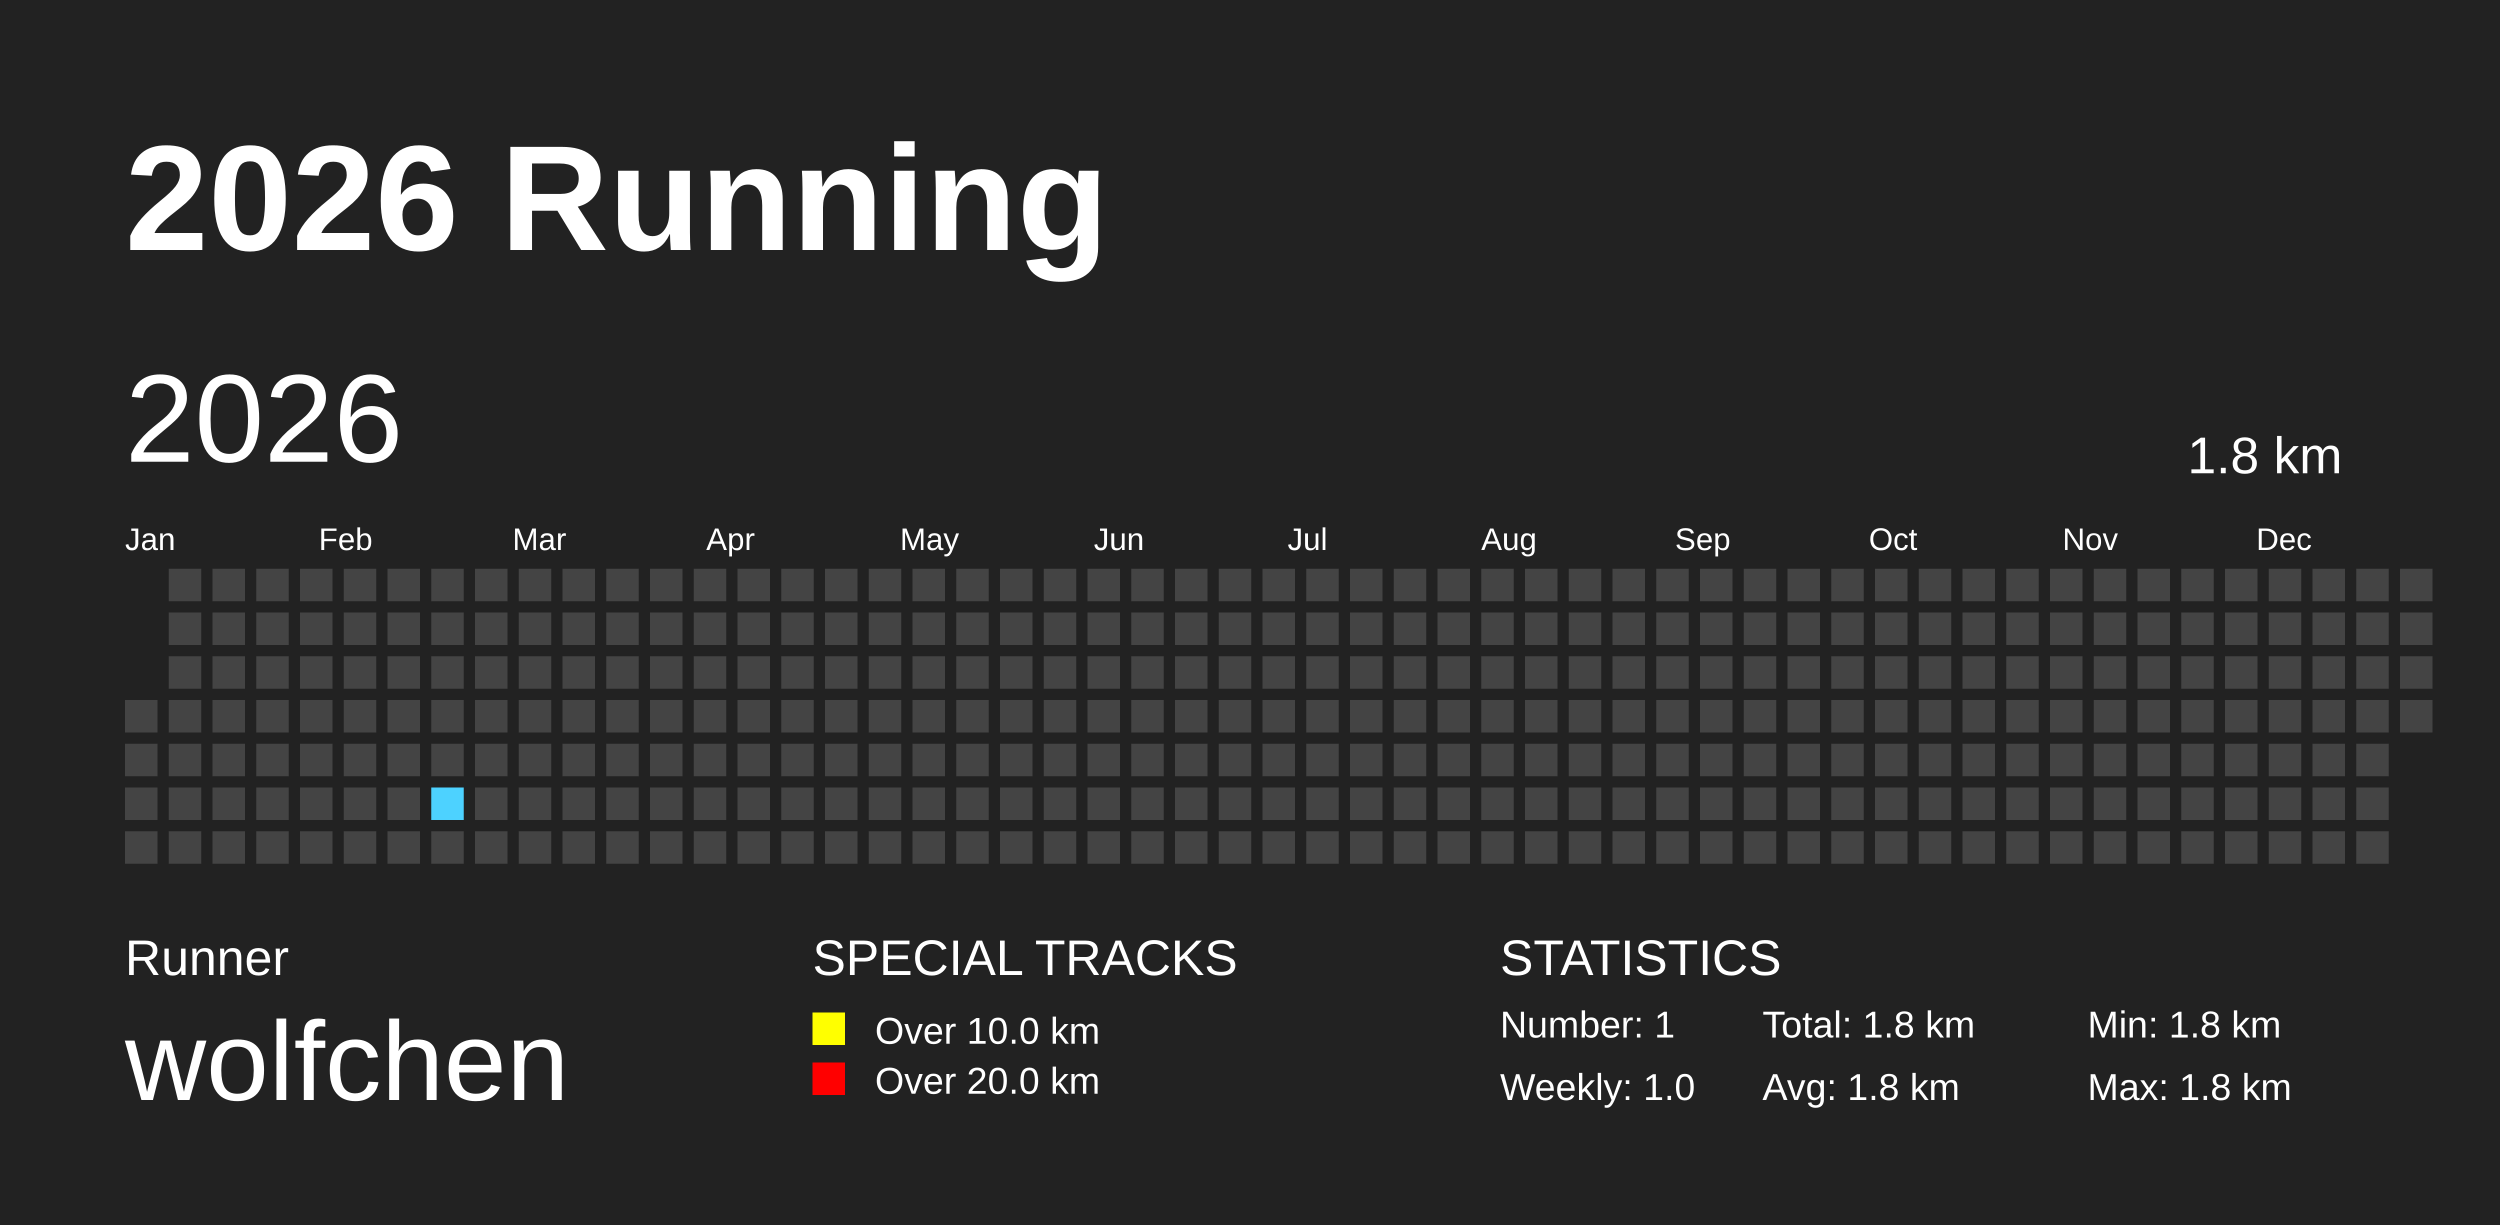
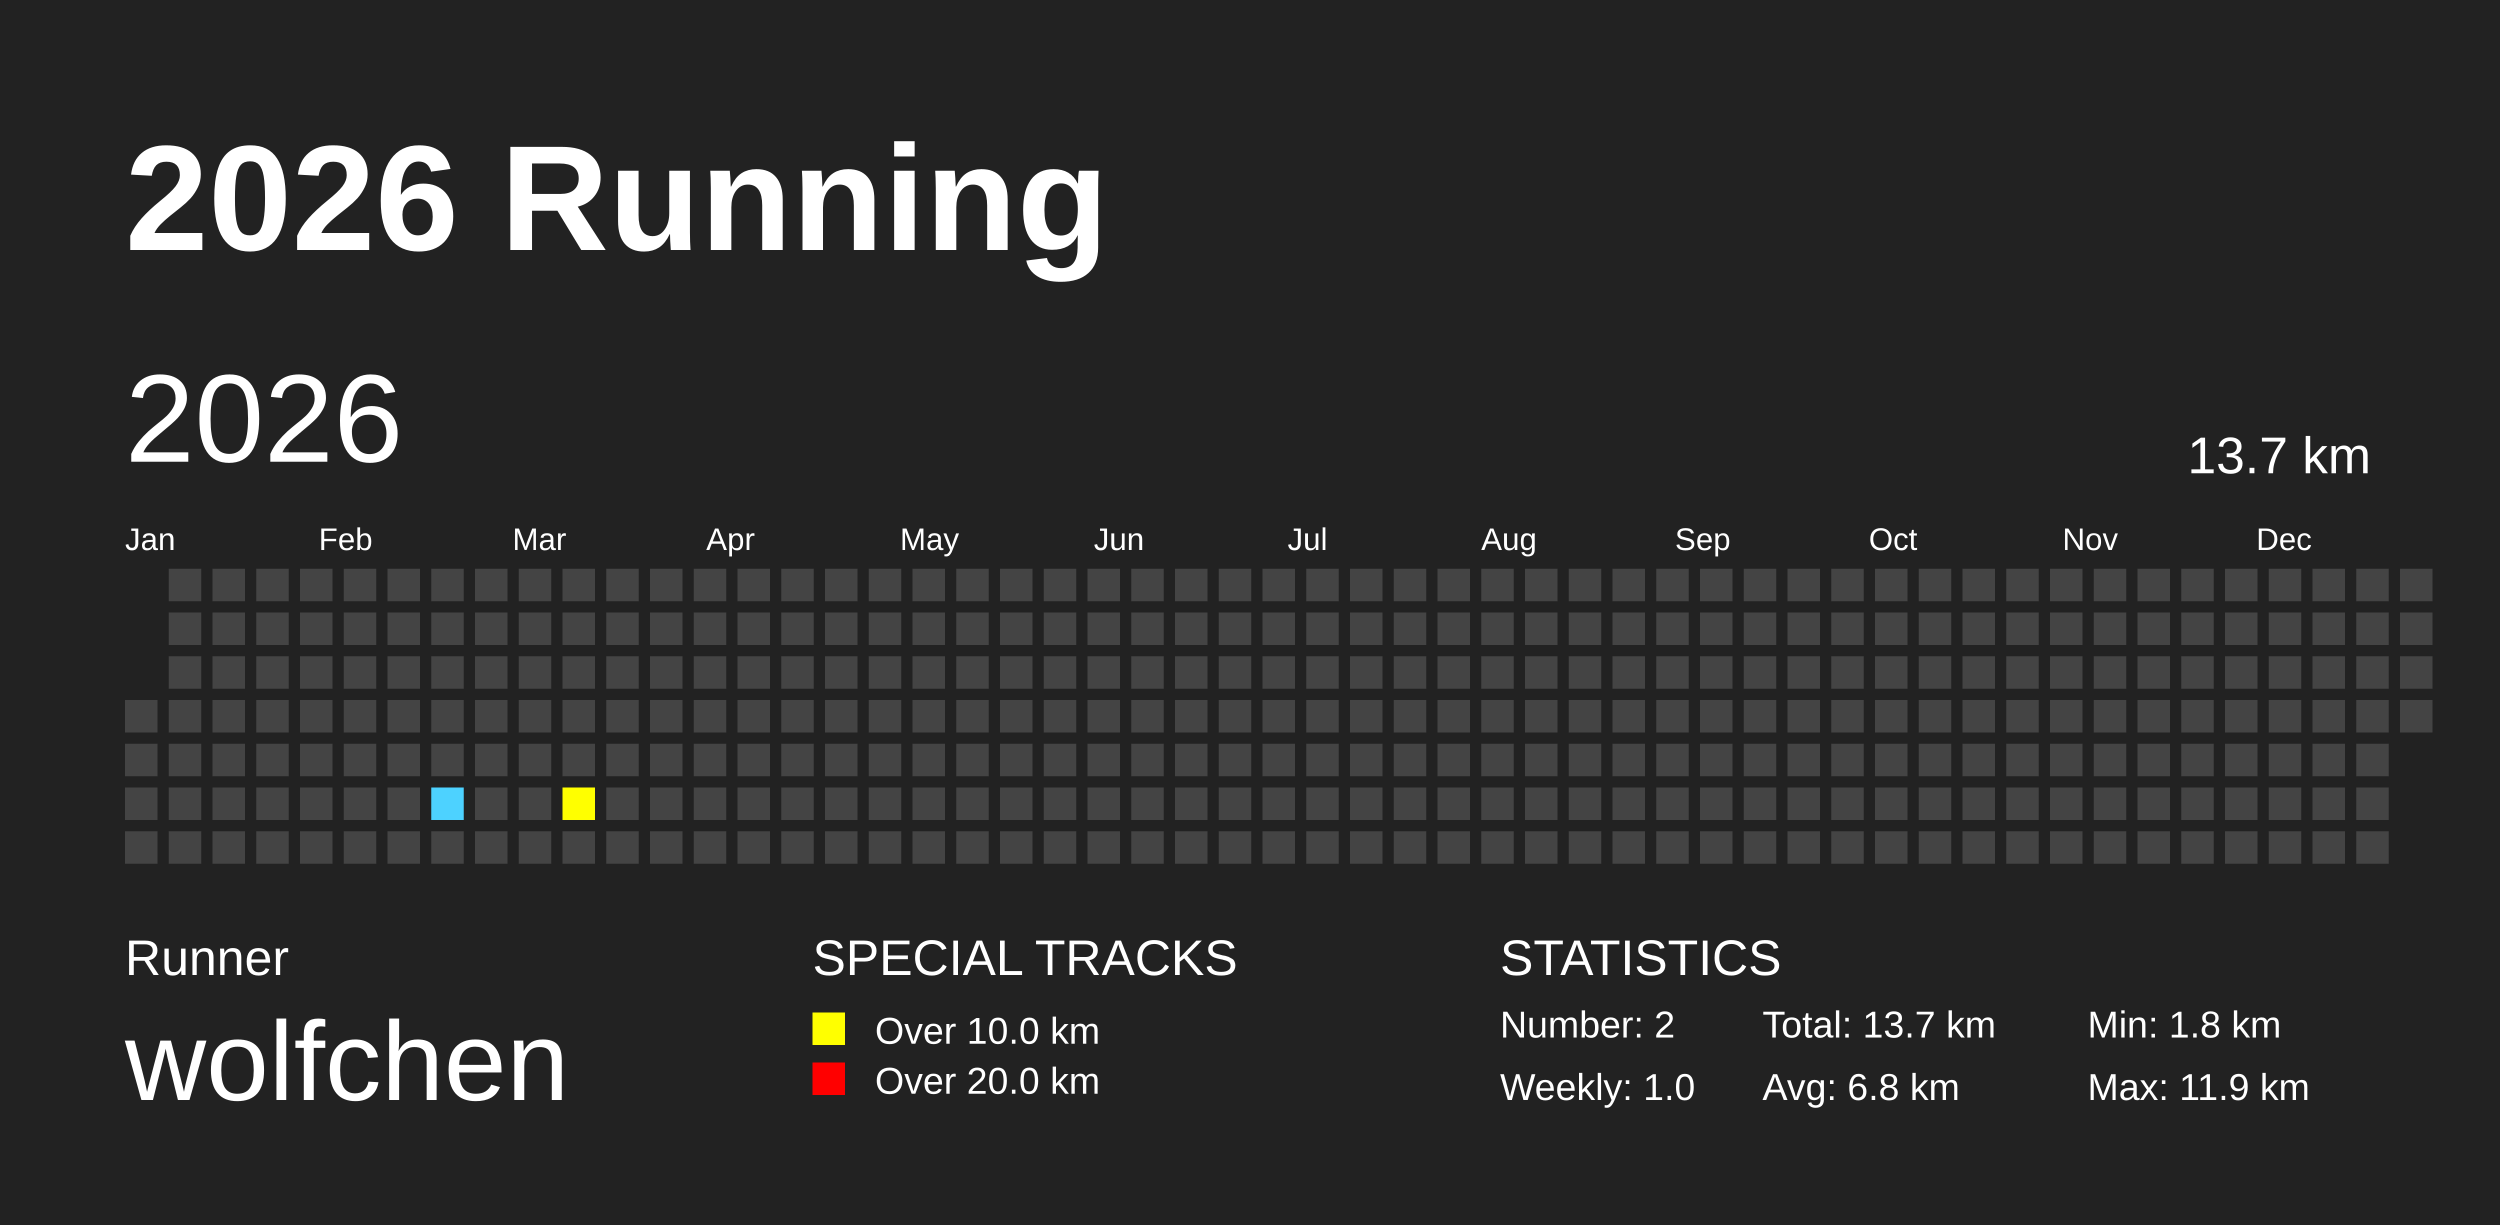
<svg xmlns="http://www.w3.org/2000/svg" baseProfile="full" height="98mm" version="1.1" viewBox="0,0,200,98" width="200mm">
  <defs />
  <rect fill="#222222" height="98" width="200" x="0" y="0" />
  <text fill="#FFFFFF" style="font-size:12px; font-family:Arial; font-weight:bold;" x="10" y="20">2026 Running</text>
  <text fill="#FFFFFF" style="font-size:4px; font-family:Arial" x="10" y="78">Runner</text>
  <text fill="#FFFFFF" style="font-size:9px; font-family:Arial" x="10" y="88">wolfchen</text>
  <text fill="#FFFFFF" style="font-size:4px; font-family:Arial" x="65" y="78">SPECIAL TRACKS</text>
  <rect fill="yellow" height="2.6" width="2.6" x="65" y="81" />
  <text fill="#FFFFFF" style="font-size:3px; font-family:Arial" x="70" y="83.5">Over 10.0 km</text>
  <rect fill="red" height="2.6" width="2.6" x="65" y="85" />
  <text fill="#FFFFFF" style="font-size:3px; font-family:Arial" x="70" y="87.5">Over 20.0 km</text>
  <text fill="#FFFFFF" style="font-size:4px; font-family:Arial" x="120" y="78">STATISTICS</text>
-   <text fill="#FFFFFF" style="font-size:3px; font-family:Arial" x="120" y="83">Number: 1</text>
+   <text fill="#FFFFFF" style="font-size:3px; font-family:Arial" x="120" y="83">Number: 2</text>
  <text fill="#FFFFFF" style="font-size:3px; font-family:Arial" x="120" y="88">Weekly: 1.0</text>
-   <text fill="#FFFFFF" style="font-size:3px; font-family:Arial" x="141" y="83">Total: 1.8 km</text>
-   <text fill="#FFFFFF" style="font-size:3px; font-family:Arial" x="141" y="88">Avg: 1.8 km</text>
+   <text fill="#FFFFFF" style="font-size:3px; font-family:Arial" x="141" y="83">Total: 13.7 km</text>
+   <text fill="#FFFFFF" style="font-size:3px; font-family:Arial" x="141" y="88">Avg: 6.8 km</text>
  <text fill="#FFFFFF" style="font-size:3px; font-family:Arial" x="167" y="83">Min: 1.8 km</text>
-   <text fill="#FFFFFF" style="font-size:3px; font-family:Arial" x="167" y="88">Max: 1.8 km</text>
+   <text fill="#FFFFFF" style="font-size:3px; font-family:Arial" x="167" y="88">Max: 11.9 km</text>
  <text dominant-baseline="hanging" fill="#FFFFFF" style="font-size:10.0px; font-family:Arial;" x="10" y="30">2026</text>
-   <text dominant-baseline="hanging" fill="#FFFFFF" style="font-size:4.125px; font-family:Arial;" x="175" y="35">1.8 km</text>
+   <text dominant-baseline="hanging" fill="#FFFFFF" style="font-size:4.125px; font-family:Arial;" x="175" y="35">13.7 km</text>
  <text fill="#FFFFFF" style="font-size:2.5px; font-family:Arial" x="10.0" y="44">Jan</text>
  <text fill="#FFFFFF" style="font-size:2.5px; font-family:Arial" x="25.5" y="44">Feb</text>
  <text fill="#FFFFFF" style="font-size:2.5px; font-family:Arial" x="41.0" y="44">Mar</text>
  <text fill="#FFFFFF" style="font-size:2.5px; font-family:Arial" x="56.5" y="44">Apr</text>
  <text fill="#FFFFFF" style="font-size:2.5px; font-family:Arial" x="72.0" y="44">May</text>
  <text fill="#FFFFFF" style="font-size:2.5px; font-family:Arial" x="87.5" y="44">Jun</text>
  <text fill="#FFFFFF" style="font-size:2.5px; font-family:Arial" x="103.0" y="44">Jul</text>
  <text fill="#FFFFFF" style="font-size:2.5px; font-family:Arial" x="118.5" y="44">Aug</text>
  <text fill="#FFFFFF" style="font-size:2.5px; font-family:Arial" x="134.0" y="44">Sep</text>
  <text fill="#FFFFFF" style="font-size:2.5px; font-family:Arial" x="149.5" y="44">Oct</text>
  <text fill="#FFFFFF" style="font-size:2.5px; font-family:Arial" x="165.0" y="44">Nov</text>
  <text fill="#FFFFFF" style="font-size:2.5px; font-family:Arial" x="180.5" y="44">Dec</text>
  <rect fill="#444444" height="2.6" width="2.6" x="10.0" y="56.0" />
  <rect fill="#444444" height="2.6" width="2.6" x="10.0" y="59.5" />
  <rect fill="#444444" height="2.6" width="2.6" x="10.0" y="63.0" />
  <rect fill="#444444" height="2.6" width="2.6" x="10.0" y="66.5" />
  <rect fill="#444444" height="2.6" width="2.6" x="13.5" y="45.5" />
  <rect fill="#444444" height="2.6" width="2.6" x="13.5" y="49.0" />
  <rect fill="#444444" height="2.6" width="2.6" x="13.5" y="52.5" />
  <rect fill="#444444" height="2.6" width="2.6" x="13.5" y="56.0" />
  <rect fill="#444444" height="2.6" width="2.6" x="13.5" y="59.5" />
  <rect fill="#444444" height="2.6" width="2.6" x="13.5" y="63.0" />
  <rect fill="#444444" height="2.6" width="2.6" x="13.5" y="66.5" />
  <rect fill="#444444" height="2.6" width="2.6" x="17.0" y="45.5" />
  <rect fill="#444444" height="2.6" width="2.6" x="17.0" y="49.0" />
  <rect fill="#444444" height="2.6" width="2.6" x="17.0" y="52.5" />
  <rect fill="#444444" height="2.6" width="2.6" x="17.0" y="56.0" />
  <rect fill="#444444" height="2.6" width="2.6" x="17.0" y="59.5" />
  <rect fill="#444444" height="2.6" width="2.6" x="17.0" y="63.0" />
  <rect fill="#444444" height="2.6" width="2.6" x="17.0" y="66.5" />
  <rect fill="#444444" height="2.6" width="2.6" x="20.5" y="45.5" />
  <rect fill="#444444" height="2.6" width="2.6" x="20.5" y="49.0" />
  <rect fill="#444444" height="2.6" width="2.6" x="20.5" y="52.5" />
  <rect fill="#444444" height="2.6" width="2.6" x="20.5" y="56.0" />
  <rect fill="#444444" height="2.6" width="2.6" x="20.5" y="59.5" />
  <rect fill="#444444" height="2.6" width="2.6" x="20.5" y="63.0" />
  <rect fill="#444444" height="2.6" width="2.6" x="20.5" y="66.5" />
  <rect fill="#444444" height="2.6" width="2.6" x="24.0" y="45.5" />
  <rect fill="#444444" height="2.6" width="2.6" x="24.0" y="49.0" />
  <rect fill="#444444" height="2.6" width="2.6" x="24.0" y="52.5" />
  <rect fill="#444444" height="2.6" width="2.6" x="24.0" y="56.0" />
  <rect fill="#444444" height="2.6" width="2.6" x="24.0" y="59.5" />
  <rect fill="#444444" height="2.6" width="2.6" x="24.0" y="63.0" />
  <rect fill="#444444" height="2.6" width="2.6" x="24.0" y="66.5" />
  <rect fill="#444444" height="2.6" width="2.6" x="27.5" y="45.5" />
  <rect fill="#444444" height="2.6" width="2.6" x="27.5" y="49.0" />
  <rect fill="#444444" height="2.6" width="2.6" x="27.5" y="52.5" />
  <rect fill="#444444" height="2.6" width="2.6" x="27.5" y="56.0" />
  <rect fill="#444444" height="2.6" width="2.6" x="27.5" y="59.5" />
  <rect fill="#444444" height="2.6" width="2.6" x="27.5" y="63.0" />
  <rect fill="#444444" height="2.6" width="2.6" x="27.5" y="66.5" />
  <rect fill="#444444" height="2.6" width="2.6" x="31.0" y="45.5" />
  <rect fill="#444444" height="2.6" width="2.6" x="31.0" y="49.0" />
  <rect fill="#444444" height="2.6" width="2.6" x="31.0" y="52.5" />
  <rect fill="#444444" height="2.6" width="2.6" x="31.0" y="56.0" />
  <rect fill="#444444" height="2.6" width="2.6" x="31.0" y="59.5" />
  <rect fill="#444444" height="2.6" width="2.6" x="31.0" y="63.0" />
  <rect fill="#444444" height="2.6" width="2.6" x="31.0" y="66.5" />
  <rect fill="#444444" height="2.6" width="2.6" x="34.5" y="45.5" />
  <rect fill="#444444" height="2.6" width="2.6" x="34.5" y="49.0" />
  <rect fill="#444444" height="2.6" width="2.6" x="34.5" y="52.5" />
  <rect fill="#444444" height="2.6" width="2.6" x="34.5" y="56.0" />
  <rect fill="#444444" height="2.6" width="2.6" x="34.5" y="59.5" />
  <rect fill="#4DD2FF" height="2.6" width="2.6" x="34.5" y="63.0" />
  <rect fill="#444444" height="2.6" width="2.6" x="34.5" y="66.5" />
  <rect fill="#444444" height="2.6" width="2.6" x="38.0" y="45.5" />
  <rect fill="#444444" height="2.6" width="2.6" x="38.0" y="49.0" />
  <rect fill="#444444" height="2.6" width="2.6" x="38.0" y="52.5" />
  <rect fill="#444444" height="2.6" width="2.6" x="38.0" y="56.0" />
  <rect fill="#444444" height="2.6" width="2.6" x="38.0" y="59.5" />
  <rect fill="#444444" height="2.6" width="2.6" x="38.0" y="63.0" />
  <rect fill="#444444" height="2.6" width="2.6" x="38.0" y="66.5" />
  <rect fill="#444444" height="2.6" width="2.6" x="41.5" y="45.5" />
  <rect fill="#444444" height="2.6" width="2.6" x="41.5" y="49.0" />
  <rect fill="#444444" height="2.6" width="2.6" x="41.5" y="52.5" />
  <rect fill="#444444" height="2.6" width="2.6" x="41.5" y="56.0" />
  <rect fill="#444444" height="2.6" width="2.6" x="41.5" y="59.5" />
  <rect fill="#444444" height="2.6" width="2.6" x="41.5" y="63.0" />
  <rect fill="#444444" height="2.6" width="2.6" x="41.5" y="66.5" />
  <rect fill="#444444" height="2.6" width="2.6" x="45.0" y="45.5" />
  <rect fill="#444444" height="2.6" width="2.6" x="45.0" y="49.0" />
  <rect fill="#444444" height="2.6" width="2.6" x="45.0" y="52.5" />
  <rect fill="#444444" height="2.6" width="2.6" x="45.0" y="56.0" />
  <rect fill="#444444" height="2.6" width="2.6" x="45.0" y="59.5" />
-   <rect fill="#444444" height="2.6" width="2.6" x="45.0" y="63.0" />
+   <rect fill="yellow" height="2.6" width="2.6" x="45.0" y="63.0" />
  <rect fill="#444444" height="2.6" width="2.6" x="45.0" y="66.5" />
  <rect fill="#444444" height="2.6" width="2.6" x="48.5" y="45.5" />
  <rect fill="#444444" height="2.6" width="2.6" x="48.5" y="49.0" />
  <rect fill="#444444" height="2.6" width="2.6" x="48.5" y="52.5" />
  <rect fill="#444444" height="2.6" width="2.6" x="48.5" y="56.0" />
  <rect fill="#444444" height="2.6" width="2.6" x="48.5" y="59.5" />
  <rect fill="#444444" height="2.6" width="2.6" x="48.5" y="63.0" />
  <rect fill="#444444" height="2.6" width="2.6" x="48.5" y="66.5" />
  <rect fill="#444444" height="2.6" width="2.6" x="52.0" y="45.5" />
  <rect fill="#444444" height="2.6" width="2.6" x="52.0" y="49.0" />
  <rect fill="#444444" height="2.6" width="2.6" x="52.0" y="52.5" />
  <rect fill="#444444" height="2.6" width="2.6" x="52.0" y="56.0" />
  <rect fill="#444444" height="2.6" width="2.6" x="52.0" y="59.5" />
  <rect fill="#444444" height="2.6" width="2.6" x="52.0" y="63.0" />
  <rect fill="#444444" height="2.6" width="2.6" x="52.0" y="66.5" />
  <rect fill="#444444" height="2.6" width="2.6" x="55.5" y="45.5" />
  <rect fill="#444444" height="2.6" width="2.6" x="55.5" y="49.0" />
  <rect fill="#444444" height="2.6" width="2.6" x="55.5" y="52.5" />
  <rect fill="#444444" height="2.6" width="2.6" x="55.5" y="56.0" />
  <rect fill="#444444" height="2.6" width="2.6" x="55.5" y="59.5" />
  <rect fill="#444444" height="2.6" width="2.6" x="55.5" y="63.0" />
  <rect fill="#444444" height="2.6" width="2.6" x="55.5" y="66.5" />
  <rect fill="#444444" height="2.6" width="2.6" x="59.0" y="45.5" />
  <rect fill="#444444" height="2.6" width="2.6" x="59.0" y="49.0" />
  <rect fill="#444444" height="2.6" width="2.6" x="59.0" y="52.5" />
  <rect fill="#444444" height="2.6" width="2.6" x="59.0" y="56.0" />
  <rect fill="#444444" height="2.6" width="2.6" x="59.0" y="59.5" />
  <rect fill="#444444" height="2.6" width="2.6" x="59.0" y="63.0" />
  <rect fill="#444444" height="2.6" width="2.6" x="59.0" y="66.5" />
  <rect fill="#444444" height="2.6" width="2.6" x="62.5" y="45.5" />
  <rect fill="#444444" height="2.6" width="2.6" x="62.5" y="49.0" />
  <rect fill="#444444" height="2.6" width="2.6" x="62.5" y="52.5" />
  <rect fill="#444444" height="2.6" width="2.6" x="62.5" y="56.0" />
  <rect fill="#444444" height="2.6" width="2.6" x="62.5" y="59.5" />
  <rect fill="#444444" height="2.6" width="2.6" x="62.5" y="63.0" />
  <rect fill="#444444" height="2.6" width="2.6" x="62.5" y="66.5" />
  <rect fill="#444444" height="2.6" width="2.6" x="66.0" y="45.5" />
  <rect fill="#444444" height="2.6" width="2.6" x="66.0" y="49.0" />
  <rect fill="#444444" height="2.6" width="2.6" x="66.0" y="52.5" />
  <rect fill="#444444" height="2.6" width="2.6" x="66.0" y="56.0" />
  <rect fill="#444444" height="2.6" width="2.6" x="66.0" y="59.5" />
  <rect fill="#444444" height="2.6" width="2.6" x="66.0" y="63.0" />
  <rect fill="#444444" height="2.6" width="2.6" x="66.0" y="66.5" />
  <rect fill="#444444" height="2.6" width="2.6" x="69.5" y="45.5" />
  <rect fill="#444444" height="2.6" width="2.6" x="69.5" y="49.0" />
  <rect fill="#444444" height="2.6" width="2.6" x="69.5" y="52.5" />
  <rect fill="#444444" height="2.6" width="2.6" x="69.5" y="56.0" />
  <rect fill="#444444" height="2.6" width="2.6" x="69.5" y="59.5" />
  <rect fill="#444444" height="2.6" width="2.6" x="69.5" y="63.0" />
  <rect fill="#444444" height="2.6" width="2.6" x="69.5" y="66.5" />
  <rect fill="#444444" height="2.6" width="2.6" x="73.0" y="45.5" />
  <rect fill="#444444" height="2.6" width="2.6" x="73.0" y="49.0" />
  <rect fill="#444444" height="2.6" width="2.6" x="73.0" y="52.5" />
  <rect fill="#444444" height="2.6" width="2.6" x="73.0" y="56.0" />
  <rect fill="#444444" height="2.6" width="2.6" x="73.0" y="59.5" />
  <rect fill="#444444" height="2.6" width="2.6" x="73.0" y="63.0" />
  <rect fill="#444444" height="2.6" width="2.6" x="73.0" y="66.5" />
  <rect fill="#444444" height="2.6" width="2.6" x="76.5" y="45.5" />
  <rect fill="#444444" height="2.6" width="2.6" x="76.5" y="49.0" />
  <rect fill="#444444" height="2.6" width="2.6" x="76.5" y="52.5" />
  <rect fill="#444444" height="2.6" width="2.6" x="76.5" y="56.0" />
  <rect fill="#444444" height="2.6" width="2.6" x="76.5" y="59.5" />
  <rect fill="#444444" height="2.6" width="2.6" x="76.5" y="63.0" />
  <rect fill="#444444" height="2.6" width="2.6" x="76.5" y="66.5" />
  <rect fill="#444444" height="2.6" width="2.6" x="80.0" y="45.5" />
  <rect fill="#444444" height="2.6" width="2.6" x="80.0" y="49.0" />
  <rect fill="#444444" height="2.6" width="2.6" x="80.0" y="52.5" />
  <rect fill="#444444" height="2.6" width="2.6" x="80.0" y="56.0" />
  <rect fill="#444444" height="2.6" width="2.6" x="80.0" y="59.5" />
  <rect fill="#444444" height="2.6" width="2.6" x="80.0" y="63.0" />
  <rect fill="#444444" height="2.6" width="2.6" x="80.0" y="66.5" />
  <rect fill="#444444" height="2.6" width="2.6" x="83.5" y="45.5" />
  <rect fill="#444444" height="2.6" width="2.6" x="83.5" y="49.0" />
  <rect fill="#444444" height="2.6" width="2.6" x="83.5" y="52.5" />
  <rect fill="#444444" height="2.6" width="2.6" x="83.5" y="56.0" />
  <rect fill="#444444" height="2.6" width="2.6" x="83.5" y="59.5" />
  <rect fill="#444444" height="2.6" width="2.6" x="83.5" y="63.0" />
  <rect fill="#444444" height="2.6" width="2.6" x="83.5" y="66.5" />
  <rect fill="#444444" height="2.6" width="2.6" x="87.0" y="45.5" />
  <rect fill="#444444" height="2.6" width="2.6" x="87.0" y="49.0" />
  <rect fill="#444444" height="2.6" width="2.6" x="87.0" y="52.5" />
  <rect fill="#444444" height="2.6" width="2.6" x="87.0" y="56.0" />
  <rect fill="#444444" height="2.6" width="2.6" x="87.0" y="59.5" />
  <rect fill="#444444" height="2.6" width="2.6" x="87.0" y="63.0" />
  <rect fill="#444444" height="2.6" width="2.6" x="87.0" y="66.5" />
  <rect fill="#444444" height="2.6" width="2.6" x="90.5" y="45.5" />
  <rect fill="#444444" height="2.6" width="2.6" x="90.5" y="49.0" />
  <rect fill="#444444" height="2.6" width="2.6" x="90.5" y="52.5" />
  <rect fill="#444444" height="2.6" width="2.6" x="90.5" y="56.0" />
  <rect fill="#444444" height="2.6" width="2.6" x="90.5" y="59.5" />
  <rect fill="#444444" height="2.6" width="2.6" x="90.5" y="63.0" />
  <rect fill="#444444" height="2.6" width="2.6" x="90.5" y="66.5" />
  <rect fill="#444444" height="2.6" width="2.6" x="94.0" y="45.5" />
  <rect fill="#444444" height="2.6" width="2.6" x="94.0" y="49.0" />
  <rect fill="#444444" height="2.6" width="2.6" x="94.0" y="52.5" />
  <rect fill="#444444" height="2.6" width="2.6" x="94.0" y="56.0" />
  <rect fill="#444444" height="2.6" width="2.6" x="94.0" y="59.5" />
  <rect fill="#444444" height="2.6" width="2.6" x="94.0" y="63.0" />
  <rect fill="#444444" height="2.6" width="2.6" x="94.0" y="66.5" />
  <rect fill="#444444" height="2.6" width="2.6" x="97.5" y="45.5" />
  <rect fill="#444444" height="2.6" width="2.6" x="97.5" y="49.0" />
  <rect fill="#444444" height="2.6" width="2.6" x="97.5" y="52.5" />
  <rect fill="#444444" height="2.6" width="2.6" x="97.5" y="56.0" />
  <rect fill="#444444" height="2.6" width="2.6" x="97.5" y="59.5" />
  <rect fill="#444444" height="2.6" width="2.6" x="97.5" y="63.0" />
  <rect fill="#444444" height="2.6" width="2.6" x="97.5" y="66.5" />
  <rect fill="#444444" height="2.6" width="2.6" x="101.0" y="45.5" />
  <rect fill="#444444" height="2.6" width="2.6" x="101.0" y="49.0" />
  <rect fill="#444444" height="2.6" width="2.6" x="101.0" y="52.5" />
  <rect fill="#444444" height="2.6" width="2.6" x="101.0" y="56.0" />
  <rect fill="#444444" height="2.6" width="2.6" x="101.0" y="59.5" />
  <rect fill="#444444" height="2.6" width="2.6" x="101.0" y="63.0" />
  <rect fill="#444444" height="2.6" width="2.6" x="101.0" y="66.5" />
  <rect fill="#444444" height="2.6" width="2.6" x="104.5" y="45.5" />
  <rect fill="#444444" height="2.6" width="2.6" x="104.5" y="49.0" />
  <rect fill="#444444" height="2.6" width="2.6" x="104.5" y="52.5" />
  <rect fill="#444444" height="2.6" width="2.6" x="104.5" y="56.0" />
  <rect fill="#444444" height="2.6" width="2.6" x="104.5" y="59.5" />
  <rect fill="#444444" height="2.6" width="2.6" x="104.5" y="63.0" />
  <rect fill="#444444" height="2.6" width="2.6" x="104.5" y="66.5" />
  <rect fill="#444444" height="2.6" width="2.6" x="108.0" y="45.5" />
  <rect fill="#444444" height="2.6" width="2.6" x="108.0" y="49.0" />
  <rect fill="#444444" height="2.6" width="2.6" x="108.0" y="52.5" />
  <rect fill="#444444" height="2.6" width="2.6" x="108.0" y="56.0" />
  <rect fill="#444444" height="2.6" width="2.6" x="108.0" y="59.5" />
  <rect fill="#444444" height="2.6" width="2.6" x="108.0" y="63.0" />
  <rect fill="#444444" height="2.6" width="2.6" x="108.0" y="66.5" />
  <rect fill="#444444" height="2.6" width="2.6" x="111.5" y="45.5" />
  <rect fill="#444444" height="2.6" width="2.6" x="111.5" y="49.0" />
  <rect fill="#444444" height="2.6" width="2.6" x="111.5" y="52.5" />
  <rect fill="#444444" height="2.6" width="2.6" x="111.5" y="56.0" />
  <rect fill="#444444" height="2.6" width="2.6" x="111.5" y="59.5" />
  <rect fill="#444444" height="2.6" width="2.6" x="111.5" y="63.0" />
  <rect fill="#444444" height="2.6" width="2.6" x="111.5" y="66.5" />
  <rect fill="#444444" height="2.6" width="2.6" x="115.0" y="45.5" />
  <rect fill="#444444" height="2.6" width="2.6" x="115.0" y="49.0" />
  <rect fill="#444444" height="2.6" width="2.6" x="115.0" y="52.5" />
  <rect fill="#444444" height="2.6" width="2.6" x="115.0" y="56.0" />
  <rect fill="#444444" height="2.6" width="2.6" x="115.0" y="59.5" />
  <rect fill="#444444" height="2.6" width="2.6" x="115.0" y="63.0" />
  <rect fill="#444444" height="2.6" width="2.6" x="115.0" y="66.5" />
  <rect fill="#444444" height="2.6" width="2.6" x="118.5" y="45.5" />
  <rect fill="#444444" height="2.6" width="2.6" x="118.5" y="49.0" />
  <rect fill="#444444" height="2.6" width="2.6" x="118.5" y="52.5" />
  <rect fill="#444444" height="2.6" width="2.6" x="118.5" y="56.0" />
  <rect fill="#444444" height="2.6" width="2.6" x="118.5" y="59.5" />
  <rect fill="#444444" height="2.6" width="2.6" x="118.5" y="63.0" />
  <rect fill="#444444" height="2.6" width="2.6" x="118.5" y="66.5" />
  <rect fill="#444444" height="2.6" width="2.6" x="122.0" y="45.5" />
  <rect fill="#444444" height="2.6" width="2.6" x="122.0" y="49.0" />
  <rect fill="#444444" height="2.6" width="2.6" x="122.0" y="52.5" />
  <rect fill="#444444" height="2.6" width="2.6" x="122.0" y="56.0" />
  <rect fill="#444444" height="2.6" width="2.6" x="122.0" y="59.5" />
  <rect fill="#444444" height="2.6" width="2.6" x="122.0" y="63.0" />
  <rect fill="#444444" height="2.6" width="2.6" x="122.0" y="66.5" />
  <rect fill="#444444" height="2.6" width="2.6" x="125.5" y="45.5" />
  <rect fill="#444444" height="2.6" width="2.6" x="125.5" y="49.0" />
  <rect fill="#444444" height="2.6" width="2.6" x="125.5" y="52.5" />
  <rect fill="#444444" height="2.6" width="2.6" x="125.5" y="56.0" />
  <rect fill="#444444" height="2.6" width="2.6" x="125.5" y="59.5" />
  <rect fill="#444444" height="2.6" width="2.6" x="125.5" y="63.0" />
  <rect fill="#444444" height="2.6" width="2.6" x="125.5" y="66.5" />
  <rect fill="#444444" height="2.6" width="2.6" x="129.0" y="45.5" />
  <rect fill="#444444" height="2.6" width="2.6" x="129.0" y="49.0" />
  <rect fill="#444444" height="2.6" width="2.6" x="129.0" y="52.5" />
  <rect fill="#444444" height="2.6" width="2.6" x="129.0" y="56.0" />
  <rect fill="#444444" height="2.6" width="2.6" x="129.0" y="59.5" />
  <rect fill="#444444" height="2.6" width="2.6" x="129.0" y="63.0" />
  <rect fill="#444444" height="2.6" width="2.6" x="129.0" y="66.5" />
  <rect fill="#444444" height="2.6" width="2.6" x="132.5" y="45.5" />
  <rect fill="#444444" height="2.6" width="2.6" x="132.5" y="49.0" />
  <rect fill="#444444" height="2.6" width="2.6" x="132.5" y="52.5" />
  <rect fill="#444444" height="2.6" width="2.6" x="132.5" y="56.0" />
  <rect fill="#444444" height="2.6" width="2.6" x="132.5" y="59.5" />
  <rect fill="#444444" height="2.6" width="2.6" x="132.5" y="63.0" />
  <rect fill="#444444" height="2.6" width="2.6" x="132.5" y="66.5" />
  <rect fill="#444444" height="2.6" width="2.6" x="136.0" y="45.5" />
  <rect fill="#444444" height="2.6" width="2.6" x="136.0" y="49.0" />
  <rect fill="#444444" height="2.6" width="2.6" x="136.0" y="52.5" />
  <rect fill="#444444" height="2.6" width="2.6" x="136.0" y="56.0" />
  <rect fill="#444444" height="2.6" width="2.6" x="136.0" y="59.5" />
  <rect fill="#444444" height="2.6" width="2.6" x="136.0" y="63.0" />
  <rect fill="#444444" height="2.6" width="2.6" x="136.0" y="66.5" />
  <rect fill="#444444" height="2.6" width="2.6" x="139.5" y="45.5" />
  <rect fill="#444444" height="2.6" width="2.6" x="139.5" y="49.0" />
  <rect fill="#444444" height="2.6" width="2.6" x="139.5" y="52.5" />
  <rect fill="#444444" height="2.6" width="2.6" x="139.5" y="56.0" />
  <rect fill="#444444" height="2.6" width="2.6" x="139.5" y="59.5" />
  <rect fill="#444444" height="2.6" width="2.6" x="139.5" y="63.0" />
  <rect fill="#444444" height="2.6" width="2.6" x="139.5" y="66.5" />
  <rect fill="#444444" height="2.6" width="2.6" x="143.0" y="45.5" />
  <rect fill="#444444" height="2.6" width="2.6" x="143.0" y="49.0" />
  <rect fill="#444444" height="2.6" width="2.6" x="143.0" y="52.5" />
  <rect fill="#444444" height="2.6" width="2.6" x="143.0" y="56.0" />
  <rect fill="#444444" height="2.6" width="2.6" x="143.0" y="59.5" />
  <rect fill="#444444" height="2.6" width="2.6" x="143.0" y="63.0" />
  <rect fill="#444444" height="2.6" width="2.6" x="143.0" y="66.5" />
  <rect fill="#444444" height="2.6" width="2.6" x="146.5" y="45.5" />
  <rect fill="#444444" height="2.6" width="2.6" x="146.5" y="49.0" />
  <rect fill="#444444" height="2.6" width="2.6" x="146.5" y="52.5" />
  <rect fill="#444444" height="2.6" width="2.6" x="146.5" y="56.0" />
  <rect fill="#444444" height="2.6" width="2.6" x="146.5" y="59.5" />
  <rect fill="#444444" height="2.6" width="2.6" x="146.5" y="63.0" />
  <rect fill="#444444" height="2.6" width="2.6" x="146.5" y="66.5" />
  <rect fill="#444444" height="2.6" width="2.6" x="150.0" y="45.5" />
  <rect fill="#444444" height="2.6" width="2.6" x="150.0" y="49.0" />
  <rect fill="#444444" height="2.6" width="2.6" x="150.0" y="52.5" />
  <rect fill="#444444" height="2.6" width="2.6" x="150.0" y="56.0" />
  <rect fill="#444444" height="2.6" width="2.6" x="150.0" y="59.5" />
  <rect fill="#444444" height="2.6" width="2.6" x="150.0" y="63.0" />
  <rect fill="#444444" height="2.6" width="2.6" x="150.0" y="66.5" />
  <rect fill="#444444" height="2.6" width="2.6" x="153.5" y="45.5" />
  <rect fill="#444444" height="2.6" width="2.6" x="153.5" y="49.0" />
  <rect fill="#444444" height="2.6" width="2.6" x="153.5" y="52.5" />
  <rect fill="#444444" height="2.6" width="2.6" x="153.5" y="56.0" />
  <rect fill="#444444" height="2.6" width="2.6" x="153.5" y="59.5" />
  <rect fill="#444444" height="2.6" width="2.6" x="153.5" y="63.0" />
  <rect fill="#444444" height="2.6" width="2.6" x="153.5" y="66.5" />
  <rect fill="#444444" height="2.6" width="2.6" x="157.0" y="45.5" />
  <rect fill="#444444" height="2.6" width="2.6" x="157.0" y="49.0" />
  <rect fill="#444444" height="2.6" width="2.6" x="157.0" y="52.5" />
  <rect fill="#444444" height="2.6" width="2.6" x="157.0" y="56.0" />
  <rect fill="#444444" height="2.6" width="2.6" x="157.0" y="59.5" />
  <rect fill="#444444" height="2.6" width="2.6" x="157.0" y="63.0" />
  <rect fill="#444444" height="2.6" width="2.6" x="157.0" y="66.5" />
  <rect fill="#444444" height="2.6" width="2.6" x="160.5" y="45.5" />
  <rect fill="#444444" height="2.6" width="2.6" x="160.5" y="49.0" />
  <rect fill="#444444" height="2.6" width="2.6" x="160.5" y="52.5" />
  <rect fill="#444444" height="2.6" width="2.6" x="160.5" y="56.0" />
  <rect fill="#444444" height="2.6" width="2.6" x="160.5" y="59.5" />
  <rect fill="#444444" height="2.6" width="2.6" x="160.5" y="63.0" />
  <rect fill="#444444" height="2.6" width="2.6" x="160.5" y="66.5" />
  <rect fill="#444444" height="2.6" width="2.6" x="164.0" y="45.5" />
  <rect fill="#444444" height="2.6" width="2.6" x="164.0" y="49.0" />
  <rect fill="#444444" height="2.6" width="2.6" x="164.0" y="52.5" />
  <rect fill="#444444" height="2.6" width="2.6" x="164.0" y="56.0" />
  <rect fill="#444444" height="2.6" width="2.6" x="164.0" y="59.5" />
  <rect fill="#444444" height="2.6" width="2.6" x="164.0" y="63.0" />
  <rect fill="#444444" height="2.6" width="2.6" x="164.0" y="66.5" />
  <rect fill="#444444" height="2.6" width="2.6" x="167.5" y="45.5" />
  <rect fill="#444444" height="2.6" width="2.6" x="167.5" y="49.0" />
  <rect fill="#444444" height="2.6" width="2.6" x="167.5" y="52.5" />
  <rect fill="#444444" height="2.6" width="2.6" x="167.5" y="56.0" />
  <rect fill="#444444" height="2.6" width="2.6" x="167.5" y="59.5" />
  <rect fill="#444444" height="2.6" width="2.6" x="167.5" y="63.0" />
  <rect fill="#444444" height="2.6" width="2.6" x="167.5" y="66.5" />
  <rect fill="#444444" height="2.6" width="2.6" x="171.0" y="45.5" />
  <rect fill="#444444" height="2.6" width="2.6" x="171.0" y="49.0" />
  <rect fill="#444444" height="2.6" width="2.6" x="171.0" y="52.5" />
  <rect fill="#444444" height="2.6" width="2.6" x="171.0" y="56.0" />
  <rect fill="#444444" height="2.6" width="2.6" x="171.0" y="59.5" />
  <rect fill="#444444" height="2.6" width="2.6" x="171.0" y="63.0" />
  <rect fill="#444444" height="2.6" width="2.6" x="171.0" y="66.5" />
  <rect fill="#444444" height="2.6" width="2.6" x="174.5" y="45.5" />
  <rect fill="#444444" height="2.6" width="2.6" x="174.5" y="49.0" />
  <rect fill="#444444" height="2.6" width="2.6" x="174.5" y="52.5" />
  <rect fill="#444444" height="2.6" width="2.6" x="174.5" y="56.0" />
  <rect fill="#444444" height="2.6" width="2.6" x="174.5" y="59.5" />
  <rect fill="#444444" height="2.6" width="2.6" x="174.5" y="63.0" />
  <rect fill="#444444" height="2.6" width="2.6" x="174.5" y="66.5" />
  <rect fill="#444444" height="2.6" width="2.6" x="178.0" y="45.5" />
  <rect fill="#444444" height="2.6" width="2.6" x="178.0" y="49.0" />
  <rect fill="#444444" height="2.6" width="2.6" x="178.0" y="52.5" />
  <rect fill="#444444" height="2.6" width="2.6" x="178.0" y="56.0" />
  <rect fill="#444444" height="2.6" width="2.6" x="178.0" y="59.5" />
  <rect fill="#444444" height="2.6" width="2.6" x="178.0" y="63.0" />
  <rect fill="#444444" height="2.6" width="2.6" x="178.0" y="66.5" />
  <rect fill="#444444" height="2.6" width="2.6" x="181.5" y="45.5" />
  <rect fill="#444444" height="2.6" width="2.6" x="181.5" y="49.0" />
  <rect fill="#444444" height="2.6" width="2.6" x="181.5" y="52.5" />
  <rect fill="#444444" height="2.6" width="2.6" x="181.5" y="56.0" />
  <rect fill="#444444" height="2.6" width="2.6" x="181.5" y="59.5" />
  <rect fill="#444444" height="2.6" width="2.6" x="181.5" y="63.0" />
  <rect fill="#444444" height="2.6" width="2.6" x="181.5" y="66.5" />
  <rect fill="#444444" height="2.6" width="2.6" x="185.0" y="45.5" />
  <rect fill="#444444" height="2.6" width="2.6" x="185.0" y="49.0" />
  <rect fill="#444444" height="2.6" width="2.6" x="185.0" y="52.5" />
  <rect fill="#444444" height="2.6" width="2.6" x="185.0" y="56.0" />
  <rect fill="#444444" height="2.6" width="2.6" x="185.0" y="59.5" />
  <rect fill="#444444" height="2.6" width="2.6" x="185.0" y="63.0" />
  <rect fill="#444444" height="2.6" width="2.6" x="185.0" y="66.5" />
  <rect fill="#444444" height="2.6" width="2.6" x="188.5" y="45.5" />
  <rect fill="#444444" height="2.6" width="2.6" x="188.5" y="49.0" />
  <rect fill="#444444" height="2.6" width="2.6" x="188.5" y="52.5" />
  <rect fill="#444444" height="2.6" width="2.6" x="188.5" y="56.0" />
  <rect fill="#444444" height="2.6" width="2.6" x="188.5" y="59.5" />
  <rect fill="#444444" height="2.6" width="2.6" x="188.5" y="63.0" />
  <rect fill="#444444" height="2.6" width="2.6" x="188.5" y="66.5" />
  <rect fill="#444444" height="2.6" width="2.6" x="192.0" y="45.5" />
  <rect fill="#444444" height="2.6" width="2.6" x="192.0" y="49.0" />
  <rect fill="#444444" height="2.6" width="2.6" x="192.0" y="52.5" />
  <rect fill="#444444" height="2.6" width="2.6" x="192.0" y="56.0" />
</svg>
